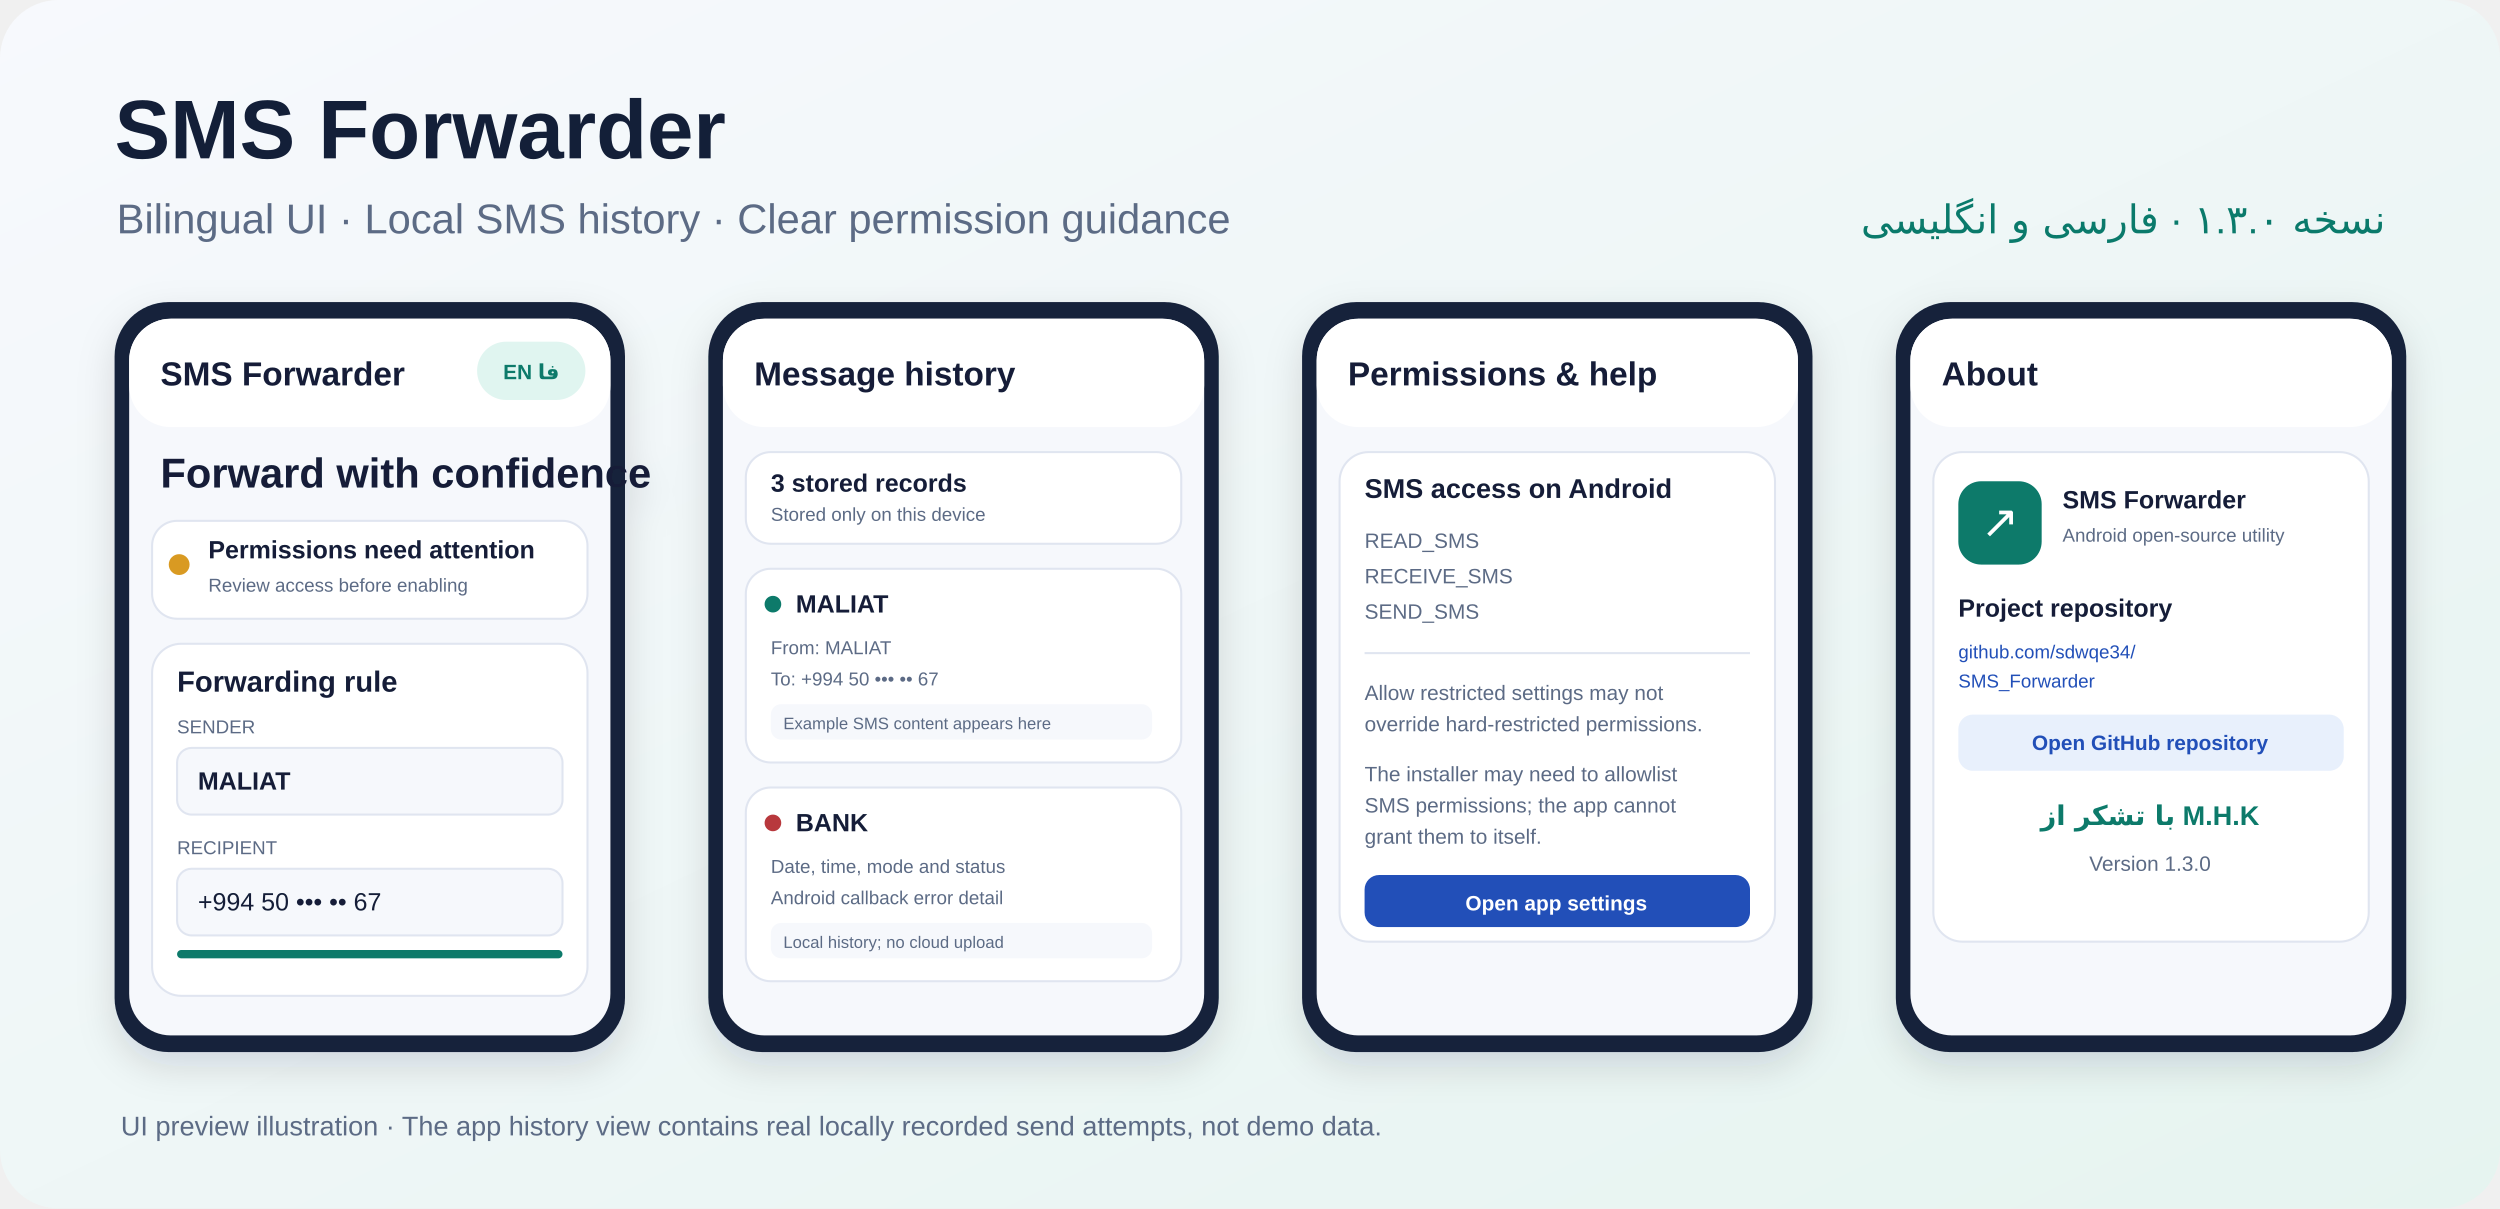
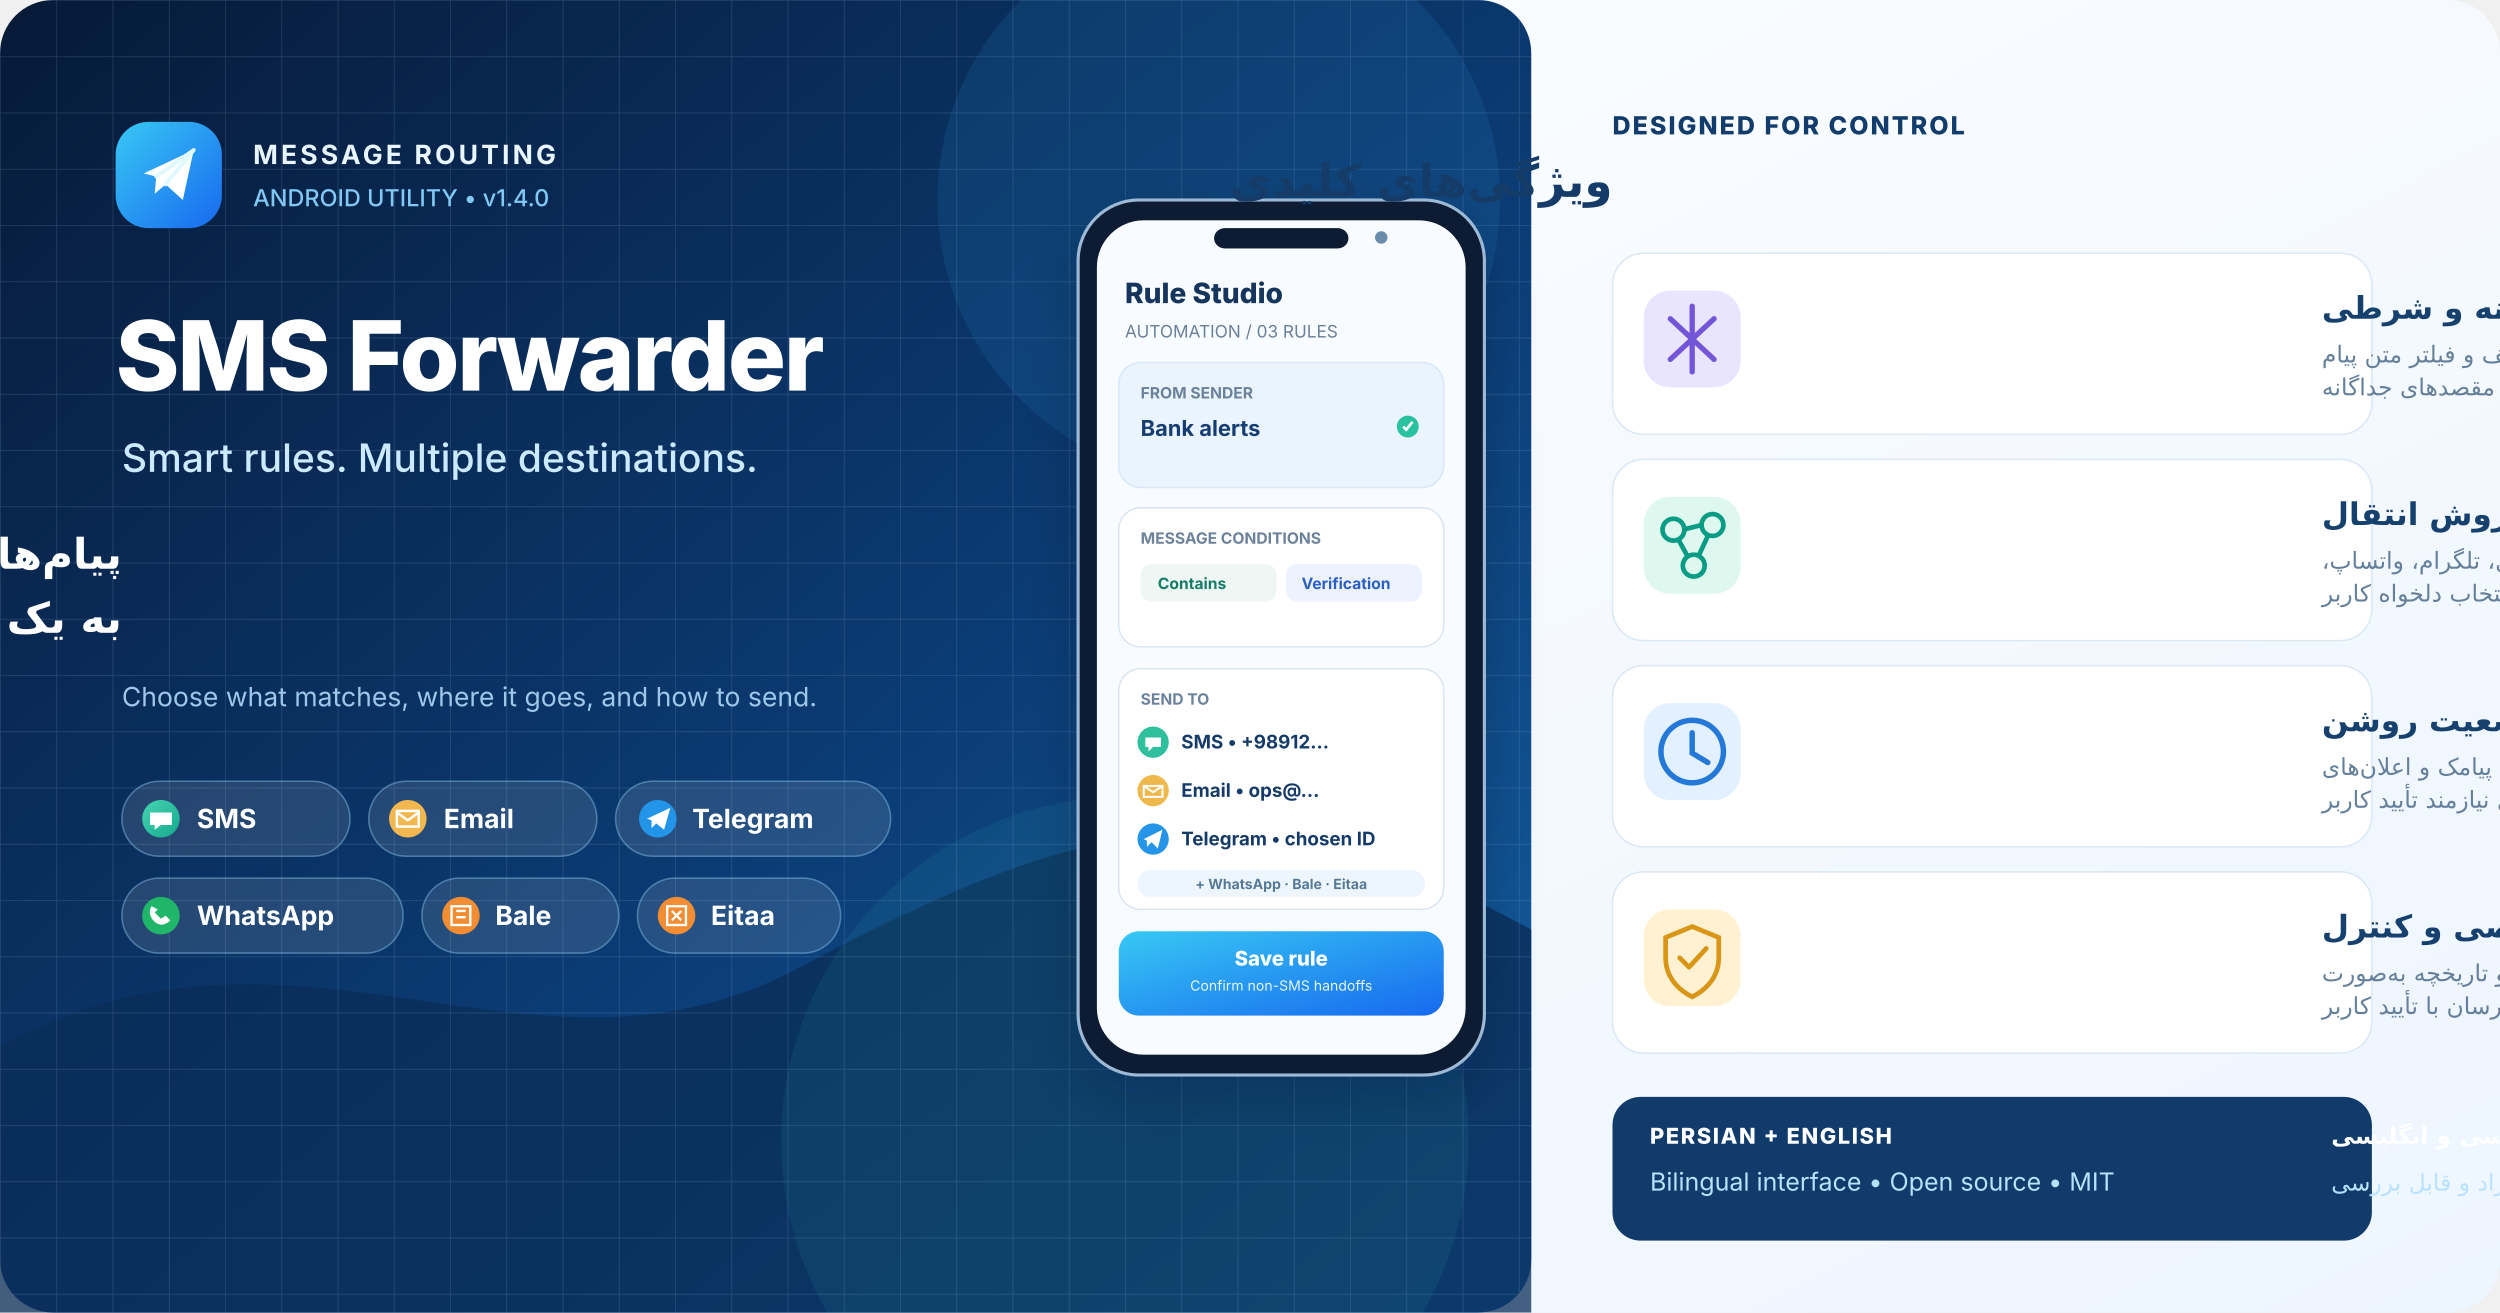
- <svg xmlns="http://www.w3.org/2000/svg" width="1200" height="580" viewBox="0 0 1200 580" role="img" aria-labelledby="title desc">
+ <svg xmlns="http://www.w3.org/2000/svg" width="1600" height="840" viewBox="0 0 1600 840" role="img" aria-labelledby="title desc">
  <defs>
-     <linearGradient id="bg" x1="0" y1="0" x2="1" y2="1">
-       <stop stop-color="#f7f9fd" />
-       <stop offset="1" stop-color="#e6f4f0" />
+     <linearGradient id="night" x1="0" y1="0" x2="1" y2="1">
+       <stop offset="0" stop-color="#071a38" />
+       <stop offset=".58" stop-color="#0b3c75" />
+       <stop offset="1" stop-color="#1462a7" />
    </linearGradient>
-     <filter id="shadow" x="-20%" y="-20%" width="140%" height="140%">
-       <feDropShadow dx="0" dy="7" stdDeviation="9" flood-color="#10203d" flood-opacity=".13" />
+     <linearGradient id="blue" x1="0" y1="0" x2="1" y2="1">
+       <stop offset="0" stop-color="#38c8f4" />
+       <stop offset="1" stop-color="#1769ef" />
+     </linearGradient>
+     <linearGradient id="mint" x1="0" y1="0" x2="1" y2="1">
+       <stop offset="0" stop-color="#45d5b1" />
+       <stop offset="1" stop-color="#14a88d" />
+     </linearGradient>
+     <linearGradient id="paper" x1="0" y1="0" x2="1" y2="1">
+       <stop offset="0" stop-color="#ffffff" />
+       <stop offset="1" stop-color="#edf5ff" />
+     </linearGradient>
+     <filter id="shadow" x="-30%" y="-30%" width="160%" height="160%">
+       <feDropShadow dx="0" dy="14" stdDeviation="18" flood-color="#03132b" flood-opacity=".20" />
    </filter>
+     <pattern id="grid" width="36" height="36" patternUnits="userSpaceOnUse">
+       <path d="M36 0H0V36" fill="none" stroke="#b9ddfa" stroke-opacity=".16" stroke-width="1" />
+     </pattern>
  </defs>
-   <rect width="1200" height="580" rx="28" fill="url(#bg)" />
-   <text x="55" y="76" font-family="Arial,sans-serif" font-size="40" font-weight="700" fill="#131f38">SMS Forwarder</text>
-   <text x="56" y="112" font-family="Arial,sans-serif" font-size="20" fill="#5c6b85">Bilingual UI · Local SMS history · Clear permission guidance</text>
-   <text x="1145" y="112" text-anchor="end" font-family="Arial,sans-serif" font-size="19" fill="#0a7a6b">نسخه ۱.۳.۰ · فارسی و انگلیسی</text>
-   <g filter="url(#shadow)" font-family="Arial,sans-serif">
-     <g transform="translate(55 145)">
-       <rect width="245" height="360" rx="26" fill="#17233b" />
-       <rect x="7" y="8" width="231" height="344" rx="20" fill="#f6f8fc" />
-       <rect x="7" y="8" width="231" height="52" rx="20" fill="#fff" />
-       <text x="22" y="40" font-size="16" font-weight="700" fill="#131f38">SMS Forwarder</text>
-       <rect x="174" y="19" width="52" height="28" rx="14" fill="#e0f5f0" />
-       <text x="200" y="37" font-size="10" font-weight="700" text-anchor="middle" fill="#0a7a6b">EN فا</text>
-       <text x="22" y="89" font-size="20" font-weight="700" fill="#131f38">Forward with confidence</text>
-       <rect x="18" y="105" width="209" height="47" rx="12" fill="#fff" stroke="#e0e5f0" />
-       <circle cx="31" cy="126" r="5" fill="#d99a20" />
-       <text x="45" y="123" font-size="12" font-weight="700" fill="#131f38">Permissions need attention</text>
-       <text x="45" y="139" font-size="9" fill="#5c6b85">Review access before enabling</text>
-       <rect x="18" y="164" width="209" height="169" rx="14" fill="#fff" stroke="#e0e5f0" />
-       <text x="30" y="187" font-size="14" font-weight="700" fill="#131f38">Forwarding rule</text>
-       <text x="30" y="207" font-size="9" fill="#5c6b85">SENDER</text>
-       <rect x="30" y="214" width="185" height="32" rx="7" fill="#f6f8fc" stroke="#e0e5f0" />
-       <text x="40" y="234" font-size="12" font-weight="700" fill="#131f38">MALIAT</text>
-       <text x="30" y="265" font-size="9" fill="#5c6b85">RECIPIENT</text>
-       <rect x="30" y="272" width="185" height="32" rx="7" fill="#f6f8fc" stroke="#e0e5f0" />
-       <text x="40" y="292" font-size="12" fill="#131f38">+994 50 ••• •• 67</text>
-       <rect x="30" y="311" width="185" height="4" rx="2" fill="#0a7a6b" />
-     </g>
-     <g transform="translate(340 145)">
-       <rect width="245" height="360" rx="26" fill="#17233b" />
-       <rect x="7" y="8" width="231" height="344" rx="20" fill="#f6f8fc" />
-       <rect x="7" y="8" width="231" height="52" rx="20" fill="#fff" />
-       <text x="22" y="40" font-size="16" font-weight="700" fill="#131f38">Message history</text>
-       <rect x="18" y="72" width="209" height="44" rx="12" fill="#fff" stroke="#e0e5f0" />
-       <text x="30" y="91" font-size="12" font-weight="700" fill="#131f38">3 stored records</text>
-       <text x="30" y="105" font-size="9" fill="#5c6b85">Stored only on this device</text>
-       <rect x="18" y="128" width="209" height="93" rx="12" fill="#fff" stroke="#e0e5f0" />
-       <circle cx="31" cy="145" r="4" fill="#0a7a6b" />
-       <text x="42" y="149" font-size="12" font-weight="700" fill="#131f38">MALIAT</text>
-       <text x="30" y="169" font-size="9" fill="#5c6b85">From: MALIAT</text>
-       <text x="30" y="184" font-size="9" fill="#5c6b85">To: +994 50 ••• •• 67</text>
-       <rect x="30" y="193" width="183" height="17" rx="5" fill="#f6f8fc" />
-       <text x="36" y="205" font-size="8" fill="#5c6b85">Example SMS content appears here</text>
-       <rect x="18" y="233" width="209" height="93" rx="12" fill="#fff" stroke="#e0e5f0" />
-       <circle cx="31" cy="250" r="4" fill="#b8383d" />
-       <text x="42" y="254" font-size="12" font-weight="700" fill="#131f38">BANK</text>
-       <text x="30" y="274" font-size="9" fill="#5c6b85">Date, time, mode and status</text>
-       <text x="30" y="289" font-size="9" fill="#5c6b85">Android callback error detail</text>
-       <rect x="30" y="298" width="183" height="17" rx="5" fill="#f6f8fc" />
-       <text x="36" y="310" font-size="8" fill="#5c6b85">Local history; no cloud upload</text>
-     </g>
-     <g transform="translate(625 145)">
-       <rect width="245" height="360" rx="26" fill="#17233b" />
-       <rect x="7" y="8" width="231" height="344" rx="20" fill="#f6f8fc" />
-       <rect x="7" y="8" width="231" height="52" rx="20" fill="#fff" />
-       <text x="22" y="40" font-size="16" font-weight="700" fill="#131f38">Permissions &amp; help</text>
-       <rect x="18" y="72" width="209" height="235" rx="14" fill="#fff" stroke="#e0e5f0" />
-       <text x="30" y="94" font-size="13" font-weight="700" fill="#131f38">SMS access on Android</text>
-       <text x="30" y="118" font-size="10" fill="#5c6b85">READ_SMS</text>
-       <text x="30" y="135" font-size="10" fill="#5c6b85">RECEIVE_SMS</text>
-       <text x="30" y="152" font-size="10" fill="#5c6b85">SEND_SMS</text>
-       <rect x="30" y="168" width="185" height="1" fill="#e0e5f0" />
-       <text x="30" y="191" font-size="10" fill="#5c6b85">Allow restricted settings may not</text>
-       <text x="30" y="206" font-size="10" fill="#5c6b85">override hard-restricted permissions.</text>
-       <text x="30" y="230" font-size="10" fill="#5c6b85">The installer may need to allowlist</text>
-       <text x="30" y="245" font-size="10" fill="#5c6b85">SMS permissions; the app cannot</text>
-       <text x="30" y="260" font-size="10" fill="#5c6b85">grant them to itself.</text>
-       <rect x="30" y="275" width="185" height="25" rx="7" fill="#214fb8" />
-       <text x="122" y="292" font-size="10" font-weight="700" fill="#fff" text-anchor="middle">Open app settings</text>
-     </g>
-     <g transform="translate(910 145)">
-       <rect width="245" height="360" rx="26" fill="#17233b" />
-       <rect x="7" y="8" width="231" height="344" rx="20" fill="#f6f8fc" />
-       <rect x="7" y="8" width="231" height="52" rx="20" fill="#fff" />
-       <text x="22" y="40" font-size="16" font-weight="700" fill="#131f38">About</text>
-       <rect x="18" y="72" width="209" height="235" rx="14" fill="#fff" stroke="#e0e5f0" />
-       <rect x="30" y="86" width="40" height="40" rx="11" fill="#0a7a6b" />
-       <text x="50" y="113" font-size="22" fill="#fff" text-anchor="middle">↗</text>
-       <text x="80" y="99" font-size="12" font-weight="700" fill="#131f38">SMS Forwarder</text>
-       <text x="80" y="115" font-size="9" fill="#5c6b85">Android open-source utility</text>
-       <text x="30" y="151" font-size="12" font-weight="700" fill="#131f38">Project repository</text>
-       <text x="30" y="171" font-size="9" fill="#214fb8">github.com/sdwqe34/</text>
-       <text x="30" y="185" font-size="9" fill="#214fb8">SMS_Forwarder</text>
-       <rect x="30" y="198" width="185" height="27" rx="7" fill="#e8f0fc" />
-       <text x="122" y="215" font-size="10" font-weight="700" fill="#214fb8" text-anchor="middle">Open GitHub repository</text>
-       <text x="122" y="251" font-size="13" font-weight="700" fill="#0a7a6b" text-anchor="middle">با تشکر از M.H.K</text>
-       <text x="122" y="273" font-size="10" fill="#5c6b85" text-anchor="middle">Version 1.3.0</text>
+   <rect width="1600" height="840" rx="34" fill="url(#paper)" />
+   <rect width="980" height="840" rx="34" fill="url(#night)" />
+   <path d="M0 670C190 565 340 710 510 620S790 490 980 595V840H0Z" fill="#0a2c57" opacity=".75" />
+   <rect width="980" height="840" rx="34" fill="url(#grid)" />
+   <circle cx="780" cy="128" r="180" fill="#2d9fe9" opacity=".12" />
+   <circle cx="720" cy="730" r="220" fill="#35c9bc" opacity=".08" />
+   <g transform="translate(74 78)">
+     <rect width="68" height="68" rx="21" fill="url(#blue)" />
+     <path d="M18 33L50 18L43 50L32 40L25 46L26 35Z" fill="#fff" />
+     <path d="M26 35L50 18L32 40" fill="none" stroke="#dff9ff" stroke-width="2.5" stroke-linecap="round" stroke-linejoin="round" />
+     <text x="88" y="27" fill="#e9f6ff" font-size="17" font-weight="700" letter-spacing="2" font-family="Inter,Arial,sans-serif">MESSAGE ROUTING</text>
+     <text x="88" y="54" fill="#81c9f4" font-size="15" font-weight="500" font-family="Inter,Arial,sans-serif">ANDROID UTILITY • v1.4.0</text>
+   </g>
+   <g font-family="Inter,Arial,sans-serif">
+     <text x="74" y="250" fill="#ffffff" font-size="62" font-weight="800" letter-spacing="-1.4">SMS Forwarder</text>
+     <text x="78" y="302" fill="#cbe9ff" font-size="25" font-weight="500">Smart rules. Multiple destinations.</text>
+     <text x="78" y="364" fill="#ffffff" font-size="27" font-weight="700" text-anchor="start" direction="rtl" unicode-bidi="plaintext">پیام‌ها را طبق قوانین خودکار،</text>
+     <text x="78" y="405" fill="#ffffff" font-size="27" font-weight="700" text-anchor="start" direction="rtl" unicode-bidi="plaintext">به یک یا چند مقصد هدایت کنید.</text>
+     <text x="78" y="452" fill="#9fc7e9" font-size="17">Choose what matches, where it goes, and how to send.</text>
+   </g>
+   <g transform="translate(78 500)" font-family="Inter,Arial,sans-serif">
+     <rect width="146" height="48" rx="24" fill="#ffffff" fill-opacity=".11" stroke="#8bc8ed" stroke-opacity=".45" />
+     <circle cx="25" cy="24" r="12" fill="url(#mint)" />
+     <path d="M18 20H32V28H25L21 31V28H18Z" fill="#fff" />
+     <text x="48" y="30" fill="#fff" font-size="17" font-weight="700">SMS</text>
+     <rect x="158" width="146" height="48" rx="24" fill="#ffffff" fill-opacity=".11" stroke="#8bc8ed" stroke-opacity=".45" />
+     <circle cx="183" cy="24" r="12" fill="#f2b84f" />
+     <path d="M176 19H190V29H176Z M176 20L183 25L190 20" fill="none" stroke="#fff" stroke-width="1.6" stroke-linejoin="round" />
+     <text x="206" y="30" fill="#fff" font-size="17" font-weight="700">Email</text>
+     <rect x="316" width="176" height="48" rx="24" fill="#ffffff" fill-opacity=".11" stroke="#8bc8ed" stroke-opacity=".45" />
+     <circle cx="343" cy="24" r="12" fill="#2395e8" />
+     <path d="M336 24L351 17L347 31L342 27L339 30L339 25Z" fill="#fff" />
+     <text x="365" y="30" fill="#fff" font-size="17" font-weight="700">Telegram</text>
+     <rect y="62" width="180" height="48" rx="24" fill="#ffffff" fill-opacity=".11" stroke="#8bc8ed" stroke-opacity=".45" />
+     <circle cx="25" cy="86" r="12" fill="#20b66a" />
+     <path d="M19 80Q16 85 21 90Q26 94 31 89L28 86L25 88L21 84L23 82Z" fill="#fff" />
+     <text x="48" y="92" fill="#fff" font-size="17" font-weight="700">WhatsApp</text>
+     <rect x="192" y="62" width="126" height="48" rx="24" fill="#ffffff" fill-opacity=".11" stroke="#8bc8ed" stroke-opacity=".45" />
+     <circle cx="217" cy="86" r="12" fill="#f28d33" />
+     <path d="M211 80H223V92H211Z M214 83H220 M214 87H220" stroke="#fff" fill="none" stroke-width="1.5" />
+     <text x="239" y="92" fill="#fff" font-size="17" font-weight="700">Bale</text>
+     <rect x="330" y="62" width="130" height="48" rx="24" fill="#ffffff" fill-opacity=".11" stroke="#8bc8ed" stroke-opacity=".45" />
+     <circle cx="355" cy="86" r="12" fill="#f28d33" />
+     <path d="M349 80H361V92H349Z M352 83L358 89 M358 83L352 89" stroke="#fff" fill="none" stroke-width="1.5" />
+     <text x="377" y="92" fill="#fff" font-size="17" font-weight="700">Eitaa</text>
+   </g>
+   <g transform="translate(690 128)" filter="url(#shadow)">
+     <rect width="260" height="560" rx="39" fill="#091a31" stroke="#9db9d5" stroke-width="2" />
+     <rect x="12" y="13" width="236" height="534" rx="30" fill="#f8fbff" />
+     <rect x="87" y="18" width="86" height="13" rx="7" fill="#071c33" />
+     <circle cx="194" cy="24" r="4" fill="#6b8dab" />
+     <g font-family="Inter,Arial,sans-serif">
+       <text x="30" y="66" fill="#14345b" font-size="18" font-weight="800">Rule Studio</text>
+       <text x="30" y="88" fill="#6b8098" font-size="11">AUTOMATION / 03 RULES</text>
+       <rect x="26" y="104" width="208" height="80" rx="14" fill="#eaf4ff" stroke="#d8e8f8" />
+       <text x="40" y="127" fill="#6c829a" font-size="10" font-weight="700">FROM SENDER</text>
+       <text x="40" y="151" fill="#173d70" font-size="14" font-weight="700">Bank alerts</text>
+       <circle cx="211" cy="145" r="7" fill="#2bc1a0" />
+       <path d="M208 145L210 147L214 142" stroke="#fff" fill="none" stroke-width="1.7" />
+       <rect x="26" y="197" width="208" height="89" rx="14" fill="#fff" stroke="#dbe6f2" />
+       <text x="40" y="220" fill="#6c829a" font-size="10" font-weight="700">MESSAGE CONDITIONS</text>
+       <rect x="40" y="233" width="87" height="24" rx="7" fill="#eef7f4" />
+       <text x="51" y="249" fill="#137c67" font-size="10" font-weight="700">Contains</text>
+       <rect x="133" y="233" width="87" height="24" rx="7" fill="#edf2ff" />
+       <text x="143" y="249" fill="#2c5fc3" font-size="10" font-weight="700">Verification</text>
+       <rect x="26" y="300" width="208" height="154" rx="14" fill="#fff" stroke="#dbe6f2" />
+       <text x="40" y="323" fill="#6c829a" font-size="10" font-weight="700">SEND TO</text>
+       <g font-size="12" fill="#163b67" font-weight="700">
+         <circle cx="48" cy="347" r="10" fill="#2fbf9c" />
+         <path d="M43 344H53V350H48L45 353V350H43Z" fill="#fff" />
+         <text x="66" y="351">SMS • +98912…</text>
+         <circle cx="48" cy="378" r="10" fill="#efb84d" />
+         <path d="M42 375H54V382H42Z M42 375L48 379L54 375" fill="none" stroke="#fff" stroke-width="1.3" />
+         <text x="66" y="382">Email • ops@…</text>
+         <circle cx="48" cy="409" r="10" fill="#2795e8" />
+         <path d="M42 409L54 403L51 415L47 411L44 414L44 410Z" fill="#fff" />
+         <text x="66" y="413">Telegram • chosen ID</text>
+         <rect x="38" y="429" width="184" height="17" rx="8" fill="#edf6ff" />
+         <text x="130" y="441" fill="#567895" font-size="9" text-anchor="middle">+ WhatsApp · Bale · Eitaa</text>
+       </g>
+       <rect x="26" y="468" width="208" height="54" rx="13" fill="url(#blue)" />
+       <text x="130" y="490" fill="#fff" font-size="13" font-weight="800" text-anchor="middle">Save rule</text>
+       <text x="130" y="506" fill="#e6f5ff" font-size="9" text-anchor="middle">Confirm non-SMS handoffs</text>
    </g>
  </g>
-   <text x="58" y="545" font-family="Arial,sans-serif" font-size="13" fill="#5c6b85">UI preview illustration · The app history view contains real locally recorded send attempts, not demo data.</text>
+   <g transform="translate(1032 74)" font-family="Inter,Arial,sans-serif">
+     <text x="0" y="12" fill="#123c6c" font-size="16" font-weight="800" letter-spacing="1.3">DESIGNED FOR CONTROL</text>
+     <text x="0" y="52" fill="#153c69" font-size="29" font-weight="800" text-anchor="start" direction="rtl" unicode-bidi="plaintext">ویژگی‌های کلیدی</text>
+     <g transform="translate(0 88)">
+       <rect width="486" height="116" rx="20" fill="#fff" stroke="#dbe8f6" />
+       <rect x="20" y="24" width="62" height="62" rx="17" fill="#e9e5ff" />
+       <path d="M37 42L65 68M65 42L37 68M51 34V76" stroke="#7355d7" stroke-width="3.4" stroke-linecap="round" />
+       <text x="454" y="42" fill="#16416e" font-size="20" font-weight="800" text-anchor="end" direction="rtl" unicode-bidi="plaintext">قوانین چندگانه و شرطی</text>
+       <text x="454" y="70" fill="#65809b" font-size="15" text-anchor="end" direction="rtl" unicode-bidi="plaintext">فرستنده‌های مختلف و فیلتر متن پیام</text>
+       <text x="454" y="91" fill="#65809b" font-size="15" text-anchor="end" direction="rtl" unicode-bidi="plaintext">برای هر قانون، مقصدهای جداگانه</text>
+     </g>
+     <g transform="translate(0 220)">
+       <rect width="486" height="116" rx="20" fill="#fff" stroke="#dbe8f6" />
+       <rect x="20" y="24" width="62" height="62" rx="17" fill="#dff8ef" />
+       <g fill="none" stroke="#079c83" stroke-width="3">
+         <circle cx="39" cy="45" r="7" />
+         <circle cx="64" cy="42" r="7" />
+         <circle cx="52" cy="68" r="7" />
+         <path d="M45 45L57 42M42 51L48 62M61 49L55 62" />
+       </g>
+       <text x="454" y="42" fill="#16416e" font-size="20" font-weight="800" text-anchor="end" direction="rtl" unicode-bidi="plaintext">چند روش انتقال</text>
+       <text x="454" y="70" fill="#65809b" font-size="15" text-anchor="end" direction="rtl" unicode-bidi="plaintext">پیامک، ایمیل، تلگرام، واتساپ،</text>
+       <text x="454" y="91" fill="#65809b" font-size="15" text-anchor="end" direction="rtl" unicode-bidi="plaintext">بله و ایتا با انتخاب دلخواه کاربر</text>
+     </g>
+     <g transform="translate(0 352)">
+       <rect width="486" height="116" rx="20" fill="#fff" stroke="#dbe8f6" />
+       <rect x="20" y="24" width="62" height="62" rx="17" fill="#e3f0ff" />
+       <circle cx="51" cy="55" r="20" fill="none" stroke="#2478d8" stroke-width="3.5" />
+       <path d="M51 43V56L61 62" fill="none" stroke="#2478d8" stroke-width="3.5" stroke-linecap="round" />
+       <text x="454" y="42" fill="#16416e" font-size="20" font-weight="800" text-anchor="end" direction="rtl" unicode-bidi="plaintext">سوابق و وضعیت روشن</text>
+       <text x="454" y="70" fill="#65809b" font-size="15" text-anchor="end" direction="rtl" unicode-bidi="plaintext">تاریخچه‌ی محلی پیامک و اعلان‌های</text>
+       <text x="454" y="91" fill="#65809b" font-size="15" text-anchor="end" direction="rtl" unicode-bidi="plaintext">ارسال نیازمند تأیید کاربر</text>
+     </g>
+     <g transform="translate(0 484)">
+       <rect width="486" height="116" rx="20" fill="#fff" stroke="#dbe8f6" />
+       <rect x="20" y="24" width="62" height="62" rx="17" fill="#fff1d2" />
+       <path d="M51 35L68 42V55C68 68 59 76 51 80C43 76 34 68 34 55V42Z" fill="none" stroke="#d99516" stroke-width="3" />
+       <path d="M43 55L49 61L60 49" fill="none" stroke="#d99516" stroke-width="3" stroke-linecap="round" stroke-linejoin="round" />
+       <text x="454" y="42" fill="#16416e" font-size="20" font-weight="800" text-anchor="end" direction="rtl" unicode-bidi="plaintext">حریم خصوصی و کنترل</text>
+       <text x="454" y="70" fill="#65809b" font-size="15" text-anchor="end" direction="rtl" unicode-bidi="plaintext">ذخیره‌ی تنظیمات و تاریخچه به‌صورت</text>
+       <text x="454" y="91" fill="#65809b" font-size="15" text-anchor="end" direction="rtl" unicode-bidi="plaintext">محلی؛ ارسال پیام‌رسان با تأیید کاربر</text>
+     </g>
+     <rect y="628" width="486" height="92" rx="18" fill="#103b6b" />
+     <text x="24" y="658" fill="#fff" font-size="14" font-weight="800" letter-spacing="1">PERSIAN + ENGLISH</text>
+     <text x="24" y="688" fill="#b9e2ff" font-size="16">Bilingual interface • Open source • MIT</text>
+     <text x="460" y="658" fill="#fff" font-size="15" font-weight="700" text-anchor="end" direction="rtl" unicode-bidi="plaintext">رابط کاربری فارسی و انگلیسی</text>
+     <text x="460" y="688" fill="#b9e2ff" font-size="15" text-anchor="end" direction="rtl" unicode-bidi="plaintext">کد منبع آزاد و قابل بررسی</text>
+   </g>
</svg>
